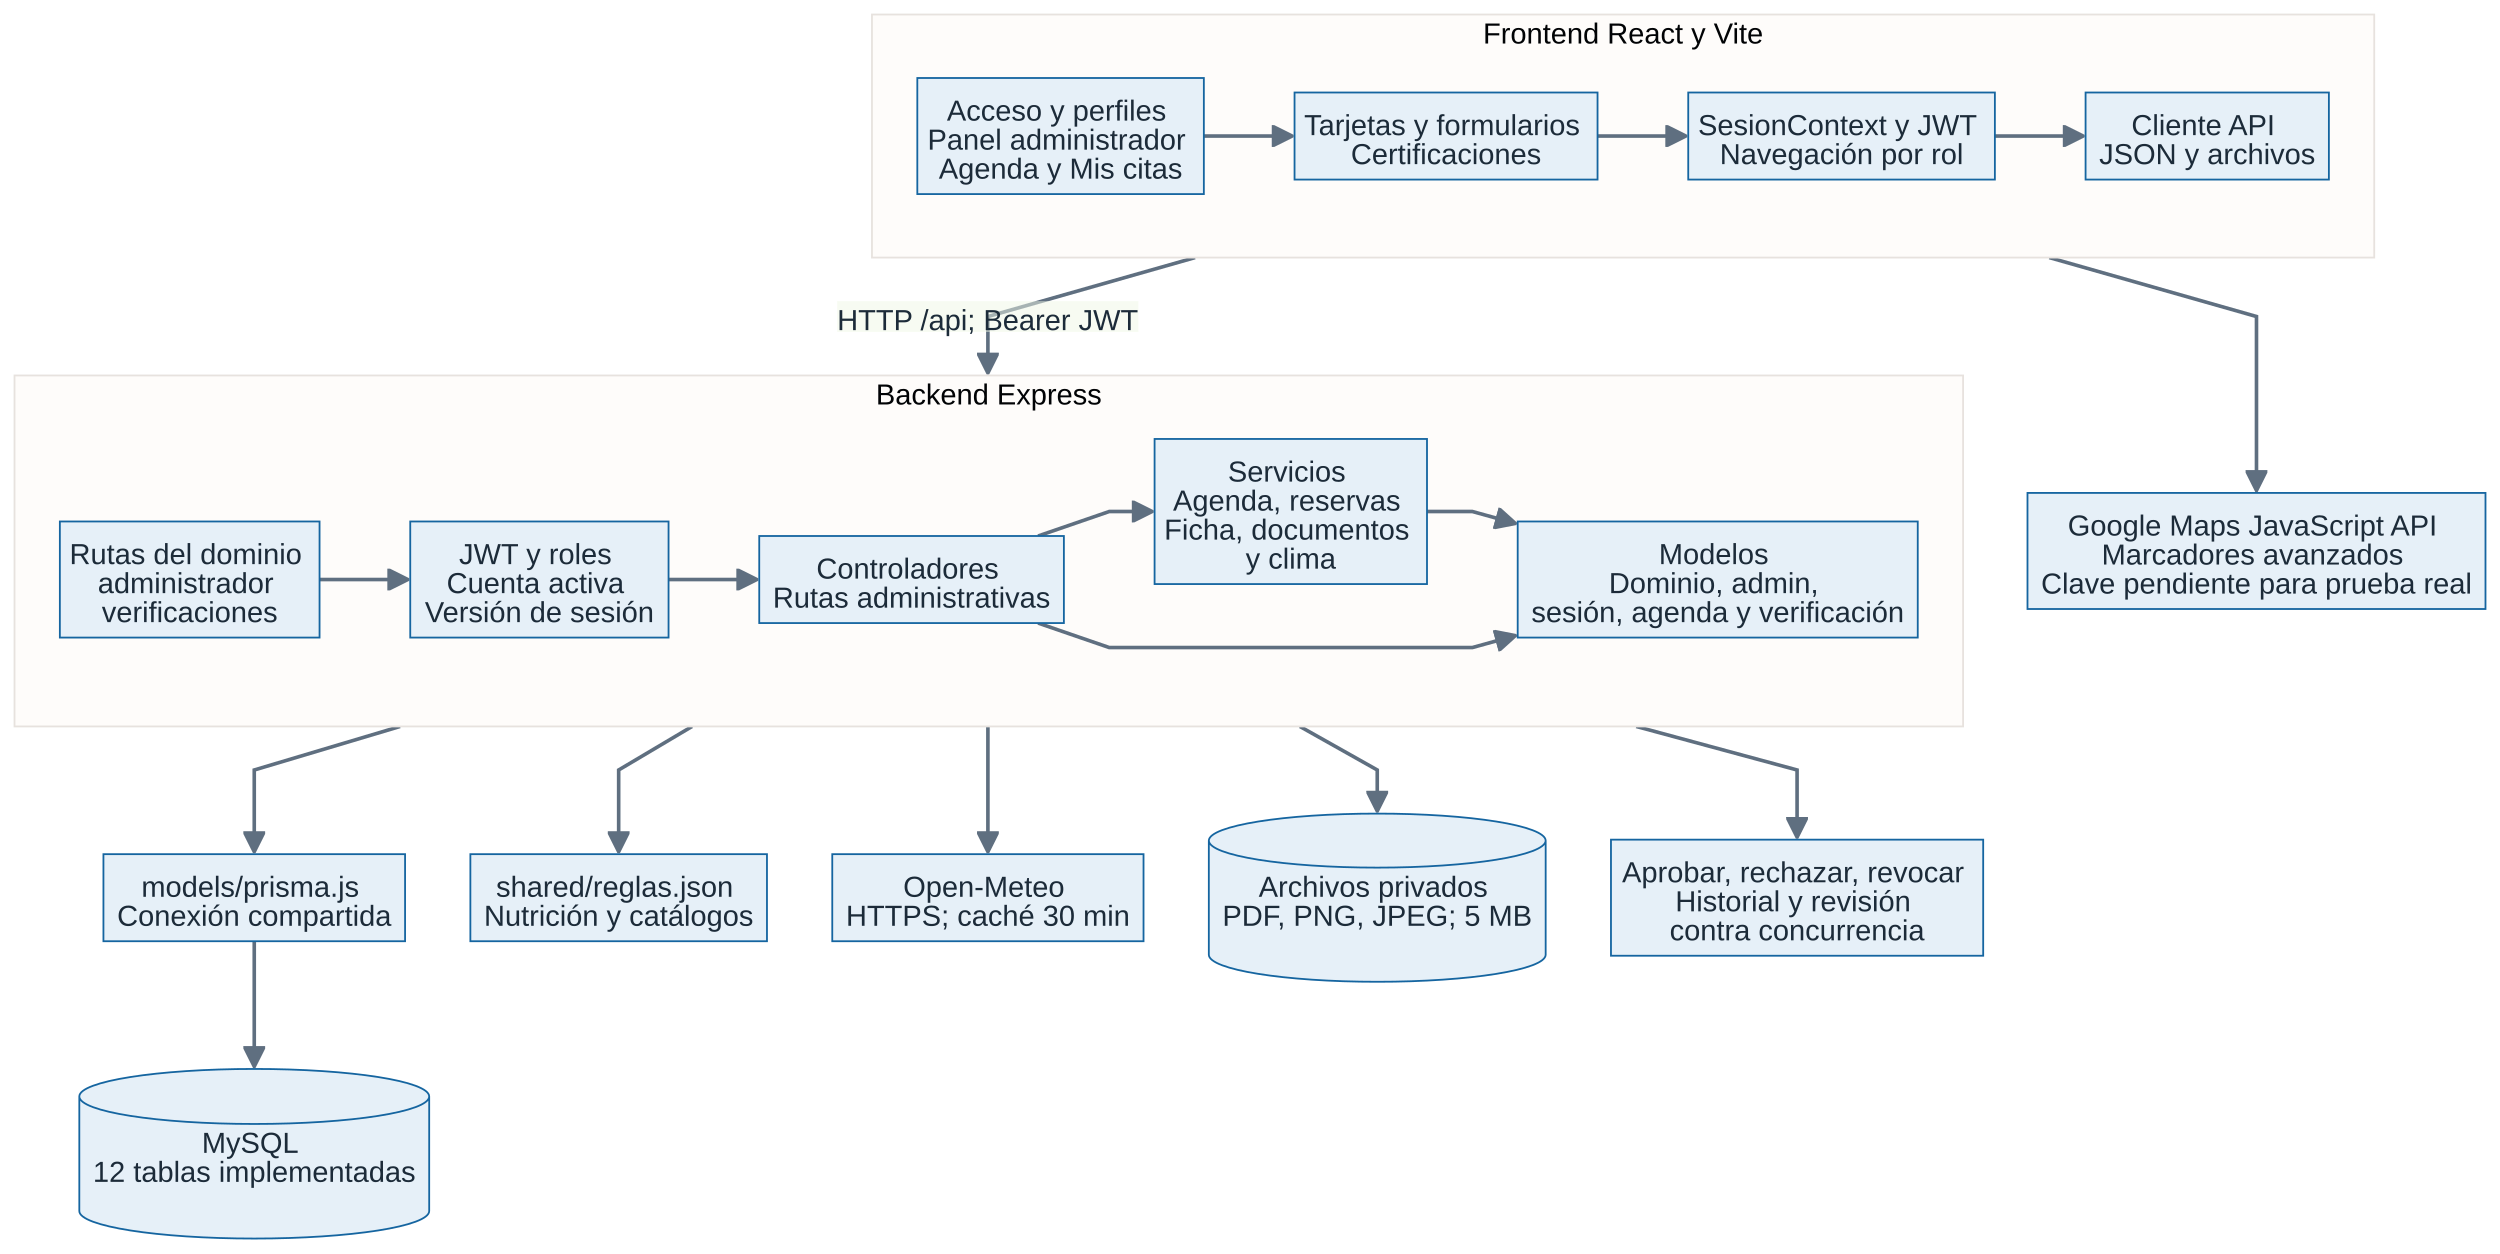
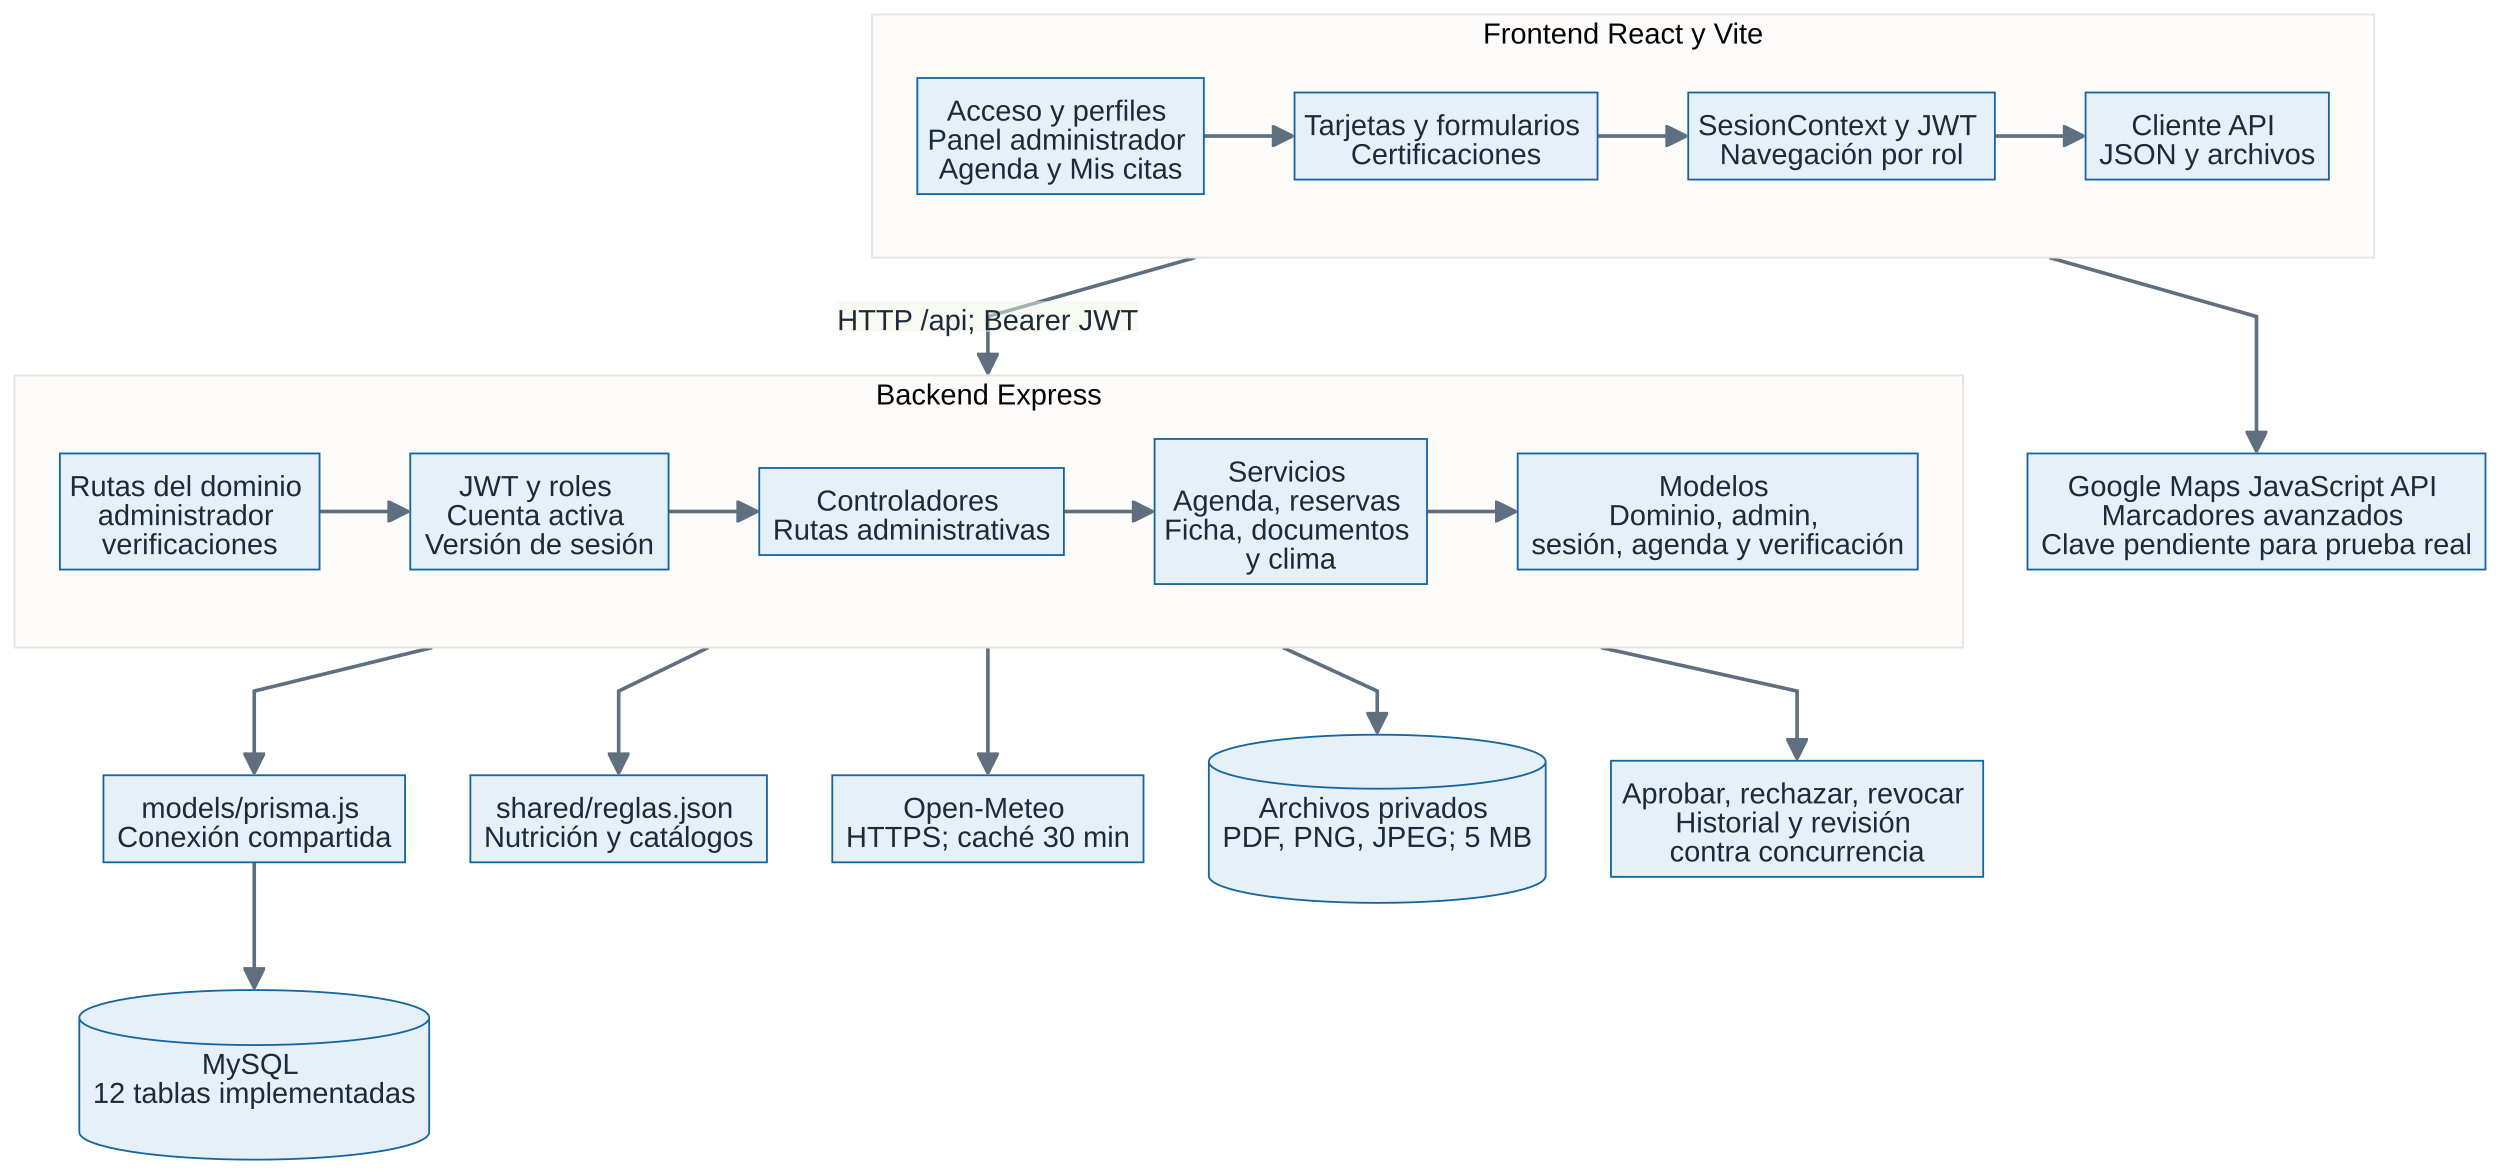
- <svg xmlns="http://www.w3.org/2000/svg" aria-roledescription="flowchart-v2" role="graphics-document document" viewBox="-7.5 -8 1378.273 690.825" height="690.825" width="1378.273" id="diagram">
+ <svg xmlns="http://www.w3.org/2000/svg" aria-roledescription="flowchart-v2" role="graphics-document document" viewBox="-7.5 -8 1378.273 647.325" height="647.325" width="1378.273" id="diagram">
  <style>#diagram{font-family:Arial;font-size:16px;fill:#1c2b39;}#diagram .error-icon{fill:hsl(26.667, 56.25%, 98.725%);}#diagram .error-text{fill:rgb(1.422, 3.453, 5.078);stroke:rgb(1.422, 3.453, 5.078);}#diagram .edge-thickness-normal{stroke-width:2px;}#diagram .edge-thickness-thick{stroke-width:3.5px;}#diagram .edge-pattern-solid{stroke-dasharray:0;}#diagram .edge-pattern-dashed{stroke-dasharray:3;}#diagram .edge-pattern-dotted{stroke-dasharray:2;}#diagram .marker{fill:#5f6f80;stroke:#5f6f80;}#diagram .marker.cross{stroke:#5f6f80;}#diagram svg{font-family:Arial;font-size:16px;}#diagram .label{font-family:Arial;color:#1c2b39;}#diagram .cluster-label text{fill:rgb(1.422, 3.453, 5.078);}#diagram .cluster-label span,#diagram p{color:rgb(1.422, 3.453, 5.078);}#diagram .label text,#diagram span,#diagram p{fill:#1c2b39;color:#1c2b39;}#diagram .node rect,#diagram .node circle,#diagram .node ellipse,#diagram .node polygon,#diagram .node path{fill:#e6f0f8;stroke:#1565a0;stroke-width:1px;}#diagram .flowchart-label text{text-anchor:middle;}#diagram .node .katex path{fill:#000;stroke:#000;stroke-width:1px;}#diagram .node .label{text-align:center;}#diagram .node.clickable{cursor:pointer;}#diagram .arrowheadPath{fill:#0b0b0b;}#diagram .edgePath .path{stroke:#5f6f80;stroke-width:2.0px;}#diagram .flowchart-link{stroke:#5f6f80;fill:none;}#diagram .edgeLabel{background-color:hsl(86.667, 56.25%, 93.725%);text-align:center;}#diagram .edgeLabel rect{opacity:0.5;background-color:hsl(86.667, 56.25%, 93.725%);fill:hsl(86.667, 56.25%, 93.725%);}#diagram .labelBkg{background-color:rgba(240, 248, 230, 0.5);}#diagram .cluster rect{fill:hsl(26.667, 56.25%, 98.725%);stroke:hsl(26.667, 16.25%, 88.725%);stroke-width:1px;}#diagram .cluster text{fill:rgb(1.422, 3.453, 5.078);}#diagram .cluster span,#diagram p{color:rgb(1.422, 3.453, 5.078);}#diagram div.mermaidTooltip{position:absolute;text-align:center;max-width:200px;padding:2px;font-family:Arial;font-size:12px;background:hsl(26.667, 56.25%, 98.725%);border:1px solid hsl(26.667, 16.25%, 88.725%);border-radius:2px;pointer-events:none;z-index:100;}#diagram .flowchartTitleText{text-anchor:middle;font-size:18px;fill:#1c2b39;}#diagram :root{--mermaid-font-family:"trebuchet ms",verdana,arial,sans-serif;}</style>
  <g>
    <marker orient="auto" markerHeight="12" markerWidth="12" markerUnits="userSpaceOnUse" refY="5" refX="6" viewBox="0 0 10 10" class="marker flowchart" id="diagram_flowchart-pointEnd">
      <path style="stroke-width: 1; stroke-dasharray: 1, 0;" class="arrowMarkerPath" d="M 0 0 L 10 5 L 0 10 z" />
    </marker>
    <marker orient="auto" markerHeight="12" markerWidth="12" markerUnits="userSpaceOnUse" refY="5" refX="4.5" viewBox="0 0 10 10" class="marker flowchart" id="diagram_flowchart-pointStart">
      <path style="stroke-width: 1; stroke-dasharray: 1, 0;" class="arrowMarkerPath" d="M 0 5 L 10 10 L 10 0 z" />
    </marker>
    <marker orient="auto" markerHeight="11" markerWidth="11" markerUnits="userSpaceOnUse" refY="5" refX="11" viewBox="0 0 10 10" class="marker flowchart" id="diagram_flowchart-circleEnd">
      <circle style="stroke-width: 1; stroke-dasharray: 1, 0;" class="arrowMarkerPath" r="5" cy="5" cx="5" />
    </marker>
    <marker orient="auto" markerHeight="11" markerWidth="11" markerUnits="userSpaceOnUse" refY="5" refX="-1" viewBox="0 0 10 10" class="marker flowchart" id="diagram_flowchart-circleStart">
      <circle style="stroke-width: 1; stroke-dasharray: 1, 0;" class="arrowMarkerPath" r="5" cy="5" cx="5" />
    </marker>
    <marker orient="auto" markerHeight="11" markerWidth="11" markerUnits="userSpaceOnUse" refY="5.2" refX="12" viewBox="0 0 11 11" class="marker cross flowchart" id="diagram_flowchart-crossEnd">
      <path style="stroke-width: 2; stroke-dasharray: 1, 0;" class="arrowMarkerPath" d="M 1,1 l 9,9 M 10,1 l -9,9" />
    </marker>
    <marker orient="auto" markerHeight="11" markerWidth="11" markerUnits="userSpaceOnUse" refY="5.2" refX="-1" viewBox="0 0 11 11" class="marker cross flowchart" id="diagram_flowchart-crossStart">
      <path style="stroke-width: 2; stroke-dasharray: 1, 0;" class="arrowMarkerPath" d="M 1,1 l 9,9 M 10,1 l -9,9" />
    </marker>
    <g class="root">
      <g class="clusters" />
      <g class="edgePaths">
-         <path marker-end="url(#diagram_flowchart-pointEnd)" style="fill:none;" class="edge-thickness-normal edge-pattern-solid flowchart-link LS-PR LE-DB" id="L-PR-DB-0" d="M132.672,510.908L132.672,557.316L132.672,576.016" />
+         <path marker-end="url(#diagram_flowchart-pointEnd)" style="fill:none;" class="edge-thickness-normal edge-pattern-solid flowchart-link LS-PR LE-DB" id="L-PR-DB-0" d="M132.672,467.408L132.672,513.816L132.672,532.516" />
        <path marker-end="url(#diagram_flowchart-pointEnd)" style="fill:none;" class="edge-thickness-normal edge-pattern-solid flowchart-link LS-SPA LE-API" id="L-SPA-API-0" d="M651.358,134L537.137,166.5L537.137,193.7" />
-         <path marker-end="url(#diagram_flowchart-pointEnd)" style="fill:none;" class="edge-thickness-normal edge-pattern-solid flowchart-link LS-API LE-PR" id="L-API-PR-0" d="M213.062,392.5L132.672,416.5L132.672,457.608" />
-         <path marker-end="url(#diagram_flowchart-pointEnd)" style="fill:none;" class="edge-thickness-normal edge-pattern-solid flowchart-link LS-API LE-G" id="L-API-G-0" d="M374.037,392.5L333.578,416.5L333.578,457.608" />
-         <path marker-end="url(#diagram_flowchart-pointEnd)" style="fill:none;" class="edge-thickness-normal edge-pattern-solid flowchart-link LS-API LE-O" id="L-API-O-0" d="M537.137,392.5L537.137,416.5L537.137,457.608" />
-         <path marker-end="url(#diagram_flowchart-pointEnd)" style="fill:none;" class="edge-thickness-normal edge-pattern-solid flowchart-link LS-API LE-F" id="L-API-F-0" d="M709.125,392.5L751.789,416.5L751.789,435.2" />
-         <path marker-end="url(#diagram_flowchart-pointEnd)" style="fill:none;" class="edge-thickness-normal edge-pattern-solid flowchart-link LS-API LE-N" id="L-API-N-0" d="M894.578,392.5L983.246,416.5L983.246,449.608" />
-         <path marker-end="url(#diagram_flowchart-pointEnd)" style="fill:none;" class="edge-thickness-normal edge-pattern-solid flowchart-link LS-SPA LE-GM" id="L-SPA-GM-0" d="M1122.302,134L1236.523,166.5L1236.523,258.45" />
+         <path marker-end="url(#diagram_flowchart-pointEnd)" style="fill:none;" class="edge-thickness-normal edge-pattern-solid flowchart-link LS-API LE-PR" id="L-API-PR-0" d="M230.724,349L132.672,373L132.672,414.108" />
+         <path marker-end="url(#diagram_flowchart-pointEnd)" style="fill:none;" class="edge-thickness-normal edge-pattern-solid flowchart-link LS-API LE-G" id="L-API-G-0" d="M382.926,349L333.578,373L333.578,414.108" />
+         <path marker-end="url(#diagram_flowchart-pointEnd)" style="fill:none;" class="edge-thickness-normal edge-pattern-solid flowchart-link LS-API LE-O" id="L-API-O-0" d="M537.137,349L537.137,373L537.137,414.108" />
+         <path marker-end="url(#diagram_flowchart-pointEnd)" style="fill:none;" class="edge-thickness-normal edge-pattern-solid flowchart-link LS-API LE-F" id="L-API-F-0" d="M699.752,349L751.789,373L751.789,391.7" />
+         <path marker-end="url(#diagram_flowchart-pointEnd)" style="fill:none;" class="edge-thickness-normal edge-pattern-solid flowchart-link LS-API LE-N" id="L-API-N-0" d="M875.098,349L983.246,373L983.246,406.108" />
+         <path marker-end="url(#diagram_flowchart-pointEnd)" style="fill:none;" class="edge-thickness-normal edge-pattern-solid flowchart-link LS-SPA LE-GM" id="L-SPA-GM-0" d="M1122.302,134L1236.523,166.5L1236.523,236.7" />
      </g>
      <g class="edgeLabels">
        <g class="edgeLabel">
          <g transform="translate(0, 0)" class="label">
            <rect height="0" width="0" ry="0" rx="0" />
            <text style="">
              <tspan class="row" x="0" dy="1em" xml:space="preserve" />
            </text>
          </g>
        </g>
        <g transform="translate(537.1367, 166.5)" class="edgeLabel">
          <g transform="translate(-83.09375, -8.5)" class="label">
            <rect height="17" width="166.093" ry="0" rx="0" />
            <text style="">
              <tspan class="row" x="0" dy="1em" xml:space="preserve">HTTP /api; Bearer JWT</tspan>
            </text>
          </g>
        </g>
        <g class="edgeLabel">
          <g transform="translate(0, 0)" class="label">
            <rect height="0" width="0" ry="0" rx="0" />
            <text style="">
              <tspan class="row" x="0" dy="1em" xml:space="preserve" />
            </text>
          </g>
        </g>
        <g class="edgeLabel">
          <g transform="translate(0, 0)" class="label">
            <rect height="0" width="0" ry="0" rx="0" />
            <text style="">
              <tspan class="row" x="0" dy="1em" xml:space="preserve" />
            </text>
          </g>
        </g>
        <g class="edgeLabel">
          <g transform="translate(0, 0)" class="label">
            <rect height="0" width="0" ry="0" rx="0" />
            <text style="">
              <tspan class="row" x="0" dy="1em" xml:space="preserve" />
            </text>
          </g>
        </g>
        <g class="edgeLabel">
          <g transform="translate(0, 0)" class="label">
            <rect height="0" width="0" ry="0" rx="0" />
            <text style="">
              <tspan class="row" x="0" dy="1em" xml:space="preserve" />
            </text>
          </g>
        </g>
        <g class="edgeLabel">
          <g transform="translate(0, 0)" class="label">
            <rect height="0" width="0" ry="0" rx="0" />
            <text style="">
              <tspan class="row" x="0" dy="1em" xml:space="preserve" />
            </text>
          </g>
        </g>
        <g class="edgeLabel">
          <g transform="translate(0, 0)" class="label">
            <rect height="0" width="0" ry="0" rx="0" />
            <text style="">
              <tspan class="row" x="0" dy="1em" xml:space="preserve" />
            </text>
          </g>
        </g>
      </g>
      <g class="nodes">
        <g transform="translate(-7.5, 191)" class="root">
          <g class="clusters">
            <g id="API" class="cluster default flowchart-label">
-               <rect height="193.5" width="1074.273" y="8" x="8" ry="0" rx="0" style="" />
+               <rect height="150" width="1074.273" y="8" x="8" ry="0" rx="0" style="" />
              <g transform="translate(545.1367, 8)" class="cluster-label">
                <text style="">
                  <tspan class="row" x="0" dy="1em" xml:space="preserve">Backend Express</tspan>
                </text>
              </g>
            </g>
          </g>
          <g class="edgePaths">
-             <path marker-end="url(#diagram_flowchart-pointEnd)" style="fill:none;" class="edge-thickness-normal edge-pattern-solid flowchart-link LS-R LE-M" id="L-R-M-0" d="M176.172,120.5L201.172,120.5L220.872,120.5" />
-             <path marker-end="url(#diagram_flowchart-pointEnd)" style="fill:none;" class="edge-thickness-normal edge-pattern-solid flowchart-link LS-M LE-K" id="L-M-K-0" d="M368.578,120.5L393.578,120.5L413.278,120.5" />
-             <path marker-end="url(#diagram_flowchart-pointEnd)" style="fill:none;" class="edge-thickness-normal edge-pattern-solid flowchart-link LS-K LE-V" id="L-K-V-0" d="M572.3,96.5L611.531,83L631.231,83" />
-             <path marker-end="url(#diagram_flowchart-pointEnd)" style="fill:none;" class="edge-thickness-normal edge-pattern-solid flowchart-link LS-V LE-D" id="L-V-D-0" d="M786.719,83L811.719,83L831.611,88.514" />
-             <path marker-end="url(#diagram_flowchart-pointEnd)" style="fill:none;" class="edge-thickness-normal edge-pattern-solid flowchart-link LS-K LE-D" id="L-K-D-0" d="M572.3,144.5L611.531,158L711.625,158L811.719,158L831.611,152.486" />
+             <path marker-end="url(#diagram_flowchart-pointEnd)" style="fill:none;" class="edge-thickness-normal edge-pattern-solid flowchart-link LS-R LE-M" id="L-R-M-0" d="M176.172,83L201.172,83L220.872,83" />
+             <path marker-end="url(#diagram_flowchart-pointEnd)" style="fill:none;" class="edge-thickness-normal edge-pattern-solid flowchart-link LS-M LE-K" id="L-M-K-0" d="M368.578,83L393.578,83L413.278,83" />
+             <path marker-end="url(#diagram_flowchart-pointEnd)" style="fill:none;" class="edge-thickness-normal edge-pattern-solid flowchart-link LS-K LE-V" id="L-K-V-0" d="M586.531,83L611.531,83L631.231,83" />
+             <path marker-end="url(#diagram_flowchart-pointEnd)" style="fill:none;" class="edge-thickness-normal edge-pattern-solid flowchart-link LS-V LE-D" id="L-V-D-0" d="M786.719,83L811.719,83L831.419,83" />
          </g>
          <g class="edgeLabels">
            <g class="edgeLabel">
              <g transform="translate(0, 0)" class="label">
                <rect height="0" width="0" ry="0" rx="0" />
                <text style="">
                  <tspan class="row" x="0" dy="1em" xml:space="preserve" />
                </text>
              </g>
            </g>
            <g class="edgeLabel">
              <g transform="translate(0, 0)" class="label">
                <rect height="0" width="0" ry="0" rx="0" />
                <text style="">
                  <tspan class="row" x="0" dy="1em" xml:space="preserve" />
                </text>
              </g>
            </g>
            <g class="edgeLabel">
              <g transform="translate(0, 0)" class="label">
                <rect height="0" width="0" ry="0" rx="0" />
                <text style="">
                  <tspan class="row" x="0" dy="1em" xml:space="preserve" />
                </text>
              </g>
            </g>
            <g class="edgeLabel">
              <g transform="translate(0, 0)" class="label">
                <rect height="0" width="0" ry="0" rx="0" />
                <text style="">
                  <tspan class="row" x="0" dy="1em" xml:space="preserve" />
                </text>
              </g>
            </g>
-             <g class="edgeLabel">
-               <g transform="translate(0, 0)" class="label">
-                 <rect height="0" width="0" ry="0" rx="0" />
-                 <text style="">
-                   <tspan class="row" x="0" dy="1em" xml:space="preserve" />
-                 </text>
-               </g>
-             </g>
          </g>
          <g class="nodes">
-             <g transform="translate(104.5859, 120.5)" data-id="R" data-node="true" id="flowchart-R-8" class="node default default flowchart-label">
+             <g transform="translate(104.5859, 83)" data-id="R" data-node="true" id="flowchart-R-8" class="node default default flowchart-label">
              <rect height="64" width="143.172" y="-32" x="-71.586" ry="0" rx="0" style="" class="basic label-container" />
              <g transform="translate(0, -24.5)" style="" class="label">
                <rect />
                <text style="">
                  <tspan class="row" x="0" dy="1em" xml:space="preserve">Rutas del dominio</tspan>
                  <tspan class="row" x="0" dy="1em" xml:space="preserve">administrador</tspan>
                  <tspan class="row" x="0" dy="1em" xml:space="preserve">verificaciones</tspan>
                </text>
              </g>
            </g>
-             <g transform="translate(297.375, 120.5)" data-id="M" data-node="true" id="flowchart-M-9" class="node default default flowchart-label">
+             <g transform="translate(297.375, 83)" data-id="M" data-node="true" id="flowchart-M-9" class="node default default flowchart-label">
              <rect height="64" width="142.406" y="-32" x="-71.203" ry="0" rx="0" style="" class="basic label-container" />
              <g transform="translate(0, -24.5)" style="" class="label">
                <rect />
                <text style="">
                  <tspan class="row" x="0" dy="1em" xml:space="preserve">JWT y roles</tspan>
                  <tspan class="row" x="0" dy="1em" xml:space="preserve">Cuenta activa</tspan>
                  <tspan class="row" x="0" dy="1em" xml:space="preserve">Versión de sesión</tspan>
                </text>
              </g>
            </g>
-             <g transform="translate(502.5547, 120.5)" data-id="K" data-node="true" id="flowchart-K-10" class="node default default flowchart-label">
+             <g transform="translate(502.5547, 83)" data-id="K" data-node="true" id="flowchart-K-10" class="node default default flowchart-label">
              <rect height="48" width="167.953" y="-24" x="-83.977" ry="0" rx="0" style="" class="basic label-container" />
              <g transform="translate(0, -16.5)" style="" class="label">
                <rect />
                <text style="">
                  <tspan class="row" x="0" dy="1em" xml:space="preserve">Controladores</tspan>
                  <tspan class="row" x="0" dy="1em" xml:space="preserve">Rutas administrativas</tspan>
                </text>
              </g>
            </g>
            <g transform="translate(711.625, 83)" data-id="V" data-node="true" id="flowchart-V-11" class="node default default flowchart-label">
              <rect height="80" width="150.188" y="-40" x="-75.094" ry="0" rx="0" style="" class="basic label-container" />
              <g transform="translate(0, -32.5)" style="" class="label">
                <rect />
                <text style="">
                  <tspan class="row" x="0" dy="1em" xml:space="preserve">Servicios</tspan>
                  <tspan class="row" x="0" dy="1em" xml:space="preserve">Agenda, reservas</tspan>
                  <tspan class="row" x="0" dy="1em" xml:space="preserve">Ficha, documentos</tspan>
                  <tspan class="row" x="0" dy="1em" xml:space="preserve">y clima</tspan>
                </text>
              </g>
            </g>
-             <g transform="translate(946.9961, 120.5)" data-id="D" data-node="true" id="flowchart-D-12" class="node default default flowchart-label">
+             <g transform="translate(946.9961, 83)" data-id="D" data-node="true" id="flowchart-D-12" class="node default default flowchart-label">
              <rect height="64" width="220.555" y="-32" x="-110.277" ry="0" rx="0" style="" class="basic label-container" />
              <g transform="translate(0, -24.5)" style="" class="label">
                <rect />
                <text style="">
                  <tspan class="row" x="0" dy="1em" xml:space="preserve">Modelos</tspan>
                  <tspan class="row" x="0" dy="1em" xml:space="preserve">Dominio, admin,</tspan>
                  <tspan class="row" x="0" dy="1em" xml:space="preserve">sesión, agenda y verificación</tspan>
                </text>
              </g>
            </g>
          </g>
        </g>
        <g transform="translate(465.2246, -8)" class="root">
          <g class="clusters">
            <g id="SPA" class="cluster default flowchart-label">
              <rect height="134" width="828.211" y="8" x="8" ry="0" rx="0" style="" />
              <g transform="translate(422.1055, 8)" class="cluster-label">
                <text style="">
                  <tspan class="row" x="0" dy="1em" xml:space="preserve">Frontend React y Vite</tspan>
                </text>
              </g>
            </g>
          </g>
          <g class="edgePaths">
            <path marker-end="url(#diagram_flowchart-pointEnd)" style="fill:none;" class="edge-thickness-normal edge-pattern-solid flowchart-link LS-P LE-C" id="L-P-C-0" d="M190.969,75L215.969,75L235.669,75" />
            <path marker-end="url(#diagram_flowchart-pointEnd)" style="fill:none;" class="edge-thickness-normal edge-pattern-solid flowchart-link LS-C LE-S" id="L-C-S-0" d="M408.016,75L433.016,75L452.716,75" />
            <path marker-end="url(#diagram_flowchart-pointEnd)" style="fill:none;" class="edge-thickness-normal edge-pattern-solid flowchart-link LS-S LE-A" id="L-S-A-0" d="M627.07,75L652.07,75L671.77,75" />
          </g>
          <g class="edgeLabels">
            <g class="edgeLabel">
              <g transform="translate(0, 0)" class="label">
                <rect height="0" width="0" ry="0" rx="0" />
                <text style="">
                  <tspan class="row" x="0" dy="1em" xml:space="preserve" />
                </text>
              </g>
            </g>
            <g class="edgeLabel">
              <g transform="translate(0, 0)" class="label">
                <rect height="0" width="0" ry="0" rx="0" />
                <text style="">
                  <tspan class="row" x="0" dy="1em" xml:space="preserve" />
                </text>
              </g>
            </g>
            <g class="edgeLabel">
              <g transform="translate(0, 0)" class="label">
                <rect height="0" width="0" ry="0" rx="0" />
                <text style="">
                  <tspan class="row" x="0" dy="1em" xml:space="preserve" />
                </text>
              </g>
            </g>
          </g>
          <g class="nodes">
            <g transform="translate(111.9844, 75)" data-id="P" data-node="true" id="flowchart-P-0" class="node default default flowchart-label">
              <rect height="64" width="157.969" y="-32" x="-78.984" ry="0" rx="0" style="" class="basic label-container" />
              <g transform="translate(0, -24.5)" style="" class="label">
                <rect />
                <text style="">
                  <tspan class="row" x="0" dy="1em" xml:space="preserve">Acceso y perfiles</tspan>
                  <tspan class="row" x="0" dy="1em" xml:space="preserve">Panel administrador</tspan>
                  <tspan class="row" x="0" dy="1em" xml:space="preserve">Agenda y Mis citas</tspan>
                </text>
              </g>
            </g>
            <g transform="translate(324.4922, 75)" data-id="C" data-node="true" id="flowchart-C-1" class="node default default flowchart-label">
              <rect height="48" width="167.047" y="-24" x="-83.523" ry="0" rx="0" style="" class="basic label-container" />
              <g transform="translate(0, -16.5)" style="" class="label">
                <rect />
                <text style="">
                  <tspan class="row" x="0" dy="1em" xml:space="preserve">Tarjetas y formularios</tspan>
                  <tspan class="row" x="0" dy="1em" xml:space="preserve">Certificaciones</tspan>
                </text>
              </g>
            </g>
            <g transform="translate(542.543, 75)" data-id="S" data-node="true" id="flowchart-S-2" class="node default default flowchart-label">
              <rect height="48" width="169.055" y="-24" x="-84.527" ry="0" rx="0" style="" class="basic label-container" />
              <g transform="translate(0, -16.5)" style="" class="label">
                <rect />
                <text style="">
                  <tspan class="row" x="0" dy="1em" xml:space="preserve">SesionContext y JWT</tspan>
                  <tspan class="row" x="0" dy="1em" xml:space="preserve">Navegación por rol</tspan>
                </text>
              </g>
            </g>
            <g transform="translate(744.1406, 75)" data-id="A" data-node="true" id="flowchart-A-3" class="node default default flowchart-label">
              <rect height="48" width="134.141" y="-24" x="-67.07" ry="0" rx="0" style="" class="basic label-container" />
              <g transform="translate(0, -16.5)" style="" class="label">
                <rect />
                <text style="">
                  <tspan class="row" x="0" dy="1em" xml:space="preserve">Cliente API</tspan>
                  <tspan class="row" x="0" dy="1em" xml:space="preserve">JSON y archivos</tspan>
                </text>
              </g>
            </g>
          </g>
        </g>
-         <g transform="translate(132.6719, 486.9081)" data-id="PR" data-node="true" id="flowchart-PR-23" class="node default default flowchart-label">
+         <g transform="translate(132.6719, 443.4081)" data-id="PR" data-node="true" id="flowchart-PR-21" class="node default default flowchart-label">
          <rect height="48" width="166.297" y="-24" x="-83.148" ry="0" rx="0" style="" class="basic label-container" />
          <g transform="translate(0, -16.5)" style="" class="label">
            <rect />
            <text style="">
              <tspan class="row" x="0" dy="1em" xml:space="preserve">models/prisma.js</tspan>
              <tspan class="row" x="0" dy="1em" xml:space="preserve">Conexión compartida</tspan>
            </text>
          </g>
        </g>
-         <g transform="translate(132.6719, 628.0706)" data-id="DB" data-node="true" id="flowchart-DB-25" class="node default default flowchart-label">
+         <g transform="translate(132.6719, 584.5706)" data-id="DB" data-node="true" id="flowchart-DB-23" class="node default default flowchart-label">
          <path transform="translate(-96.44531,-46.75436)" d="M 0,15.17 a 96.445,15.17 0,0,0 192.891 0 a 96.445,15.17 0,0,0 -192.891 0 l 0,63.17 a 96.445,15.17 0,0,0 192.891 0 l 0,-63.17" style="" />
          <g transform="translate(0, -16.5)" style="" class="label">
            <rect />
            <text style="">
              <tspan class="row" x="0" dy="1em" xml:space="preserve">MySQL</tspan>
              <tspan class="row" x="0" dy="1em" xml:space="preserve">12 tablas implementadas</tspan>
            </text>
          </g>
        </g>
-         <g transform="translate(333.5781, 486.9081)" data-id="G" data-node="true" id="flowchart-G-27" class="node default default flowchart-label">
+         <g transform="translate(333.5781, 443.4081)" data-id="G" data-node="true" id="flowchart-G-25" class="node default default flowchart-label">
          <rect height="48" width="163.516" y="-24" x="-81.758" ry="0" rx="0" style="" class="basic label-container" />
          <g transform="translate(0, -16.5)" style="" class="label">
            <rect />
            <text style="">
              <tspan class="row" x="0" dy="1em" xml:space="preserve">shared/reglas.json</tspan>
              <tspan class="row" x="0" dy="1em" xml:space="preserve">Nutrición y catálogos</tspan>
            </text>
          </g>
        </g>
-         <g transform="translate(537.1367, 486.9081)" data-id="O" data-node="true" id="flowchart-O-29" class="node default default flowchart-label">
+         <g transform="translate(537.1367, 443.4081)" data-id="O" data-node="true" id="flowchart-O-27" class="node default default flowchart-label">
          <rect height="48" width="171.602" y="-24" x="-85.801" ry="0" rx="0" style="" class="basic label-container" />
          <g transform="translate(0, -16.5)" style="" class="label">
            <rect />
            <text style="">
              <tspan class="row" x="0" dy="1em" xml:space="preserve">Open-Meteo</tspan>
              <tspan class="row" x="0" dy="1em" xml:space="preserve">HTTPS; caché 30 min</tspan>
            </text>
          </g>
        </g>
-         <g transform="translate(751.7891, 486.9081)" data-id="F" data-node="true" id="flowchart-F-31" class="node default default flowchart-label">
+         <g transform="translate(751.7891, 443.4081)" data-id="F" data-node="true" id="flowchart-F-29" class="node default default flowchart-label">
          <path transform="translate(-92.85156,-46.41325)" d="M 0,14.942 a 92.852,14.942 0,0,0 185.703 0 a 92.852,14.942 0,0,0 -185.703 0 l 0,62.942 a 92.852,14.942 0,0,0 185.703 0 l 0,-62.942" style="" />
          <g transform="translate(0, -16.5)" style="" class="label">
            <rect />
            <text style="">
              <tspan class="row" x="0" dy="1em" xml:space="preserve">Archivos privados</tspan>
              <tspan class="row" x="0" dy="1em" xml:space="preserve">PDF, PNG, JPEG; 5 MB</tspan>
            </text>
          </g>
        </g>
-         <g transform="translate(983.2461, 486.9081)" data-id="N" data-node="true" id="flowchart-N-33" class="node default default flowchart-label">
+         <g transform="translate(983.2461, 443.4081)" data-id="N" data-node="true" id="flowchart-N-31" class="node default default flowchart-label">
          <rect height="64" width="205.211" y="-32" x="-102.605" ry="0" rx="0" style="" class="basic label-container" />
          <g transform="translate(0, -24.5)" style="" class="label">
            <rect />
            <text style="">
              <tspan class="row" x="0" dy="1em" xml:space="preserve">Aprobar, rechazar, revocar</tspan>
              <tspan class="row" x="0" dy="1em" xml:space="preserve">Historial y revisión</tspan>
              <tspan class="row" x="0" dy="1em" xml:space="preserve">contra concurrencia</tspan>
            </text>
          </g>
        </g>
-         <g transform="translate(1236.523, 295.75)" data-id="GM" data-node="true" id="flowchart-GM-35" class="node default default flowchart-label">
+         <g transform="translate(1236.523, 274)" data-id="GM" data-node="true" id="flowchart-GM-33" class="node default default flowchart-label">
          <rect height="64" width="252.5" y="-32" x="-126.25" ry="0" rx="0" style="" class="basic label-container" />
          <g transform="translate(0, -24.5)" style="" class="label">
            <rect />
            <text style="">
              <tspan class="row" x="0" dy="1em" xml:space="preserve">Google Maps JavaScript API</tspan>
              <tspan class="row" x="0" dy="1em" xml:space="preserve">Marcadores avanzados</tspan>
              <tspan class="row" x="0" dy="1em" xml:space="preserve">Clave pendiente para prueba real</tspan>
            </text>
          </g>
        </g>
      </g>
    </g>
  </g>
</svg>
